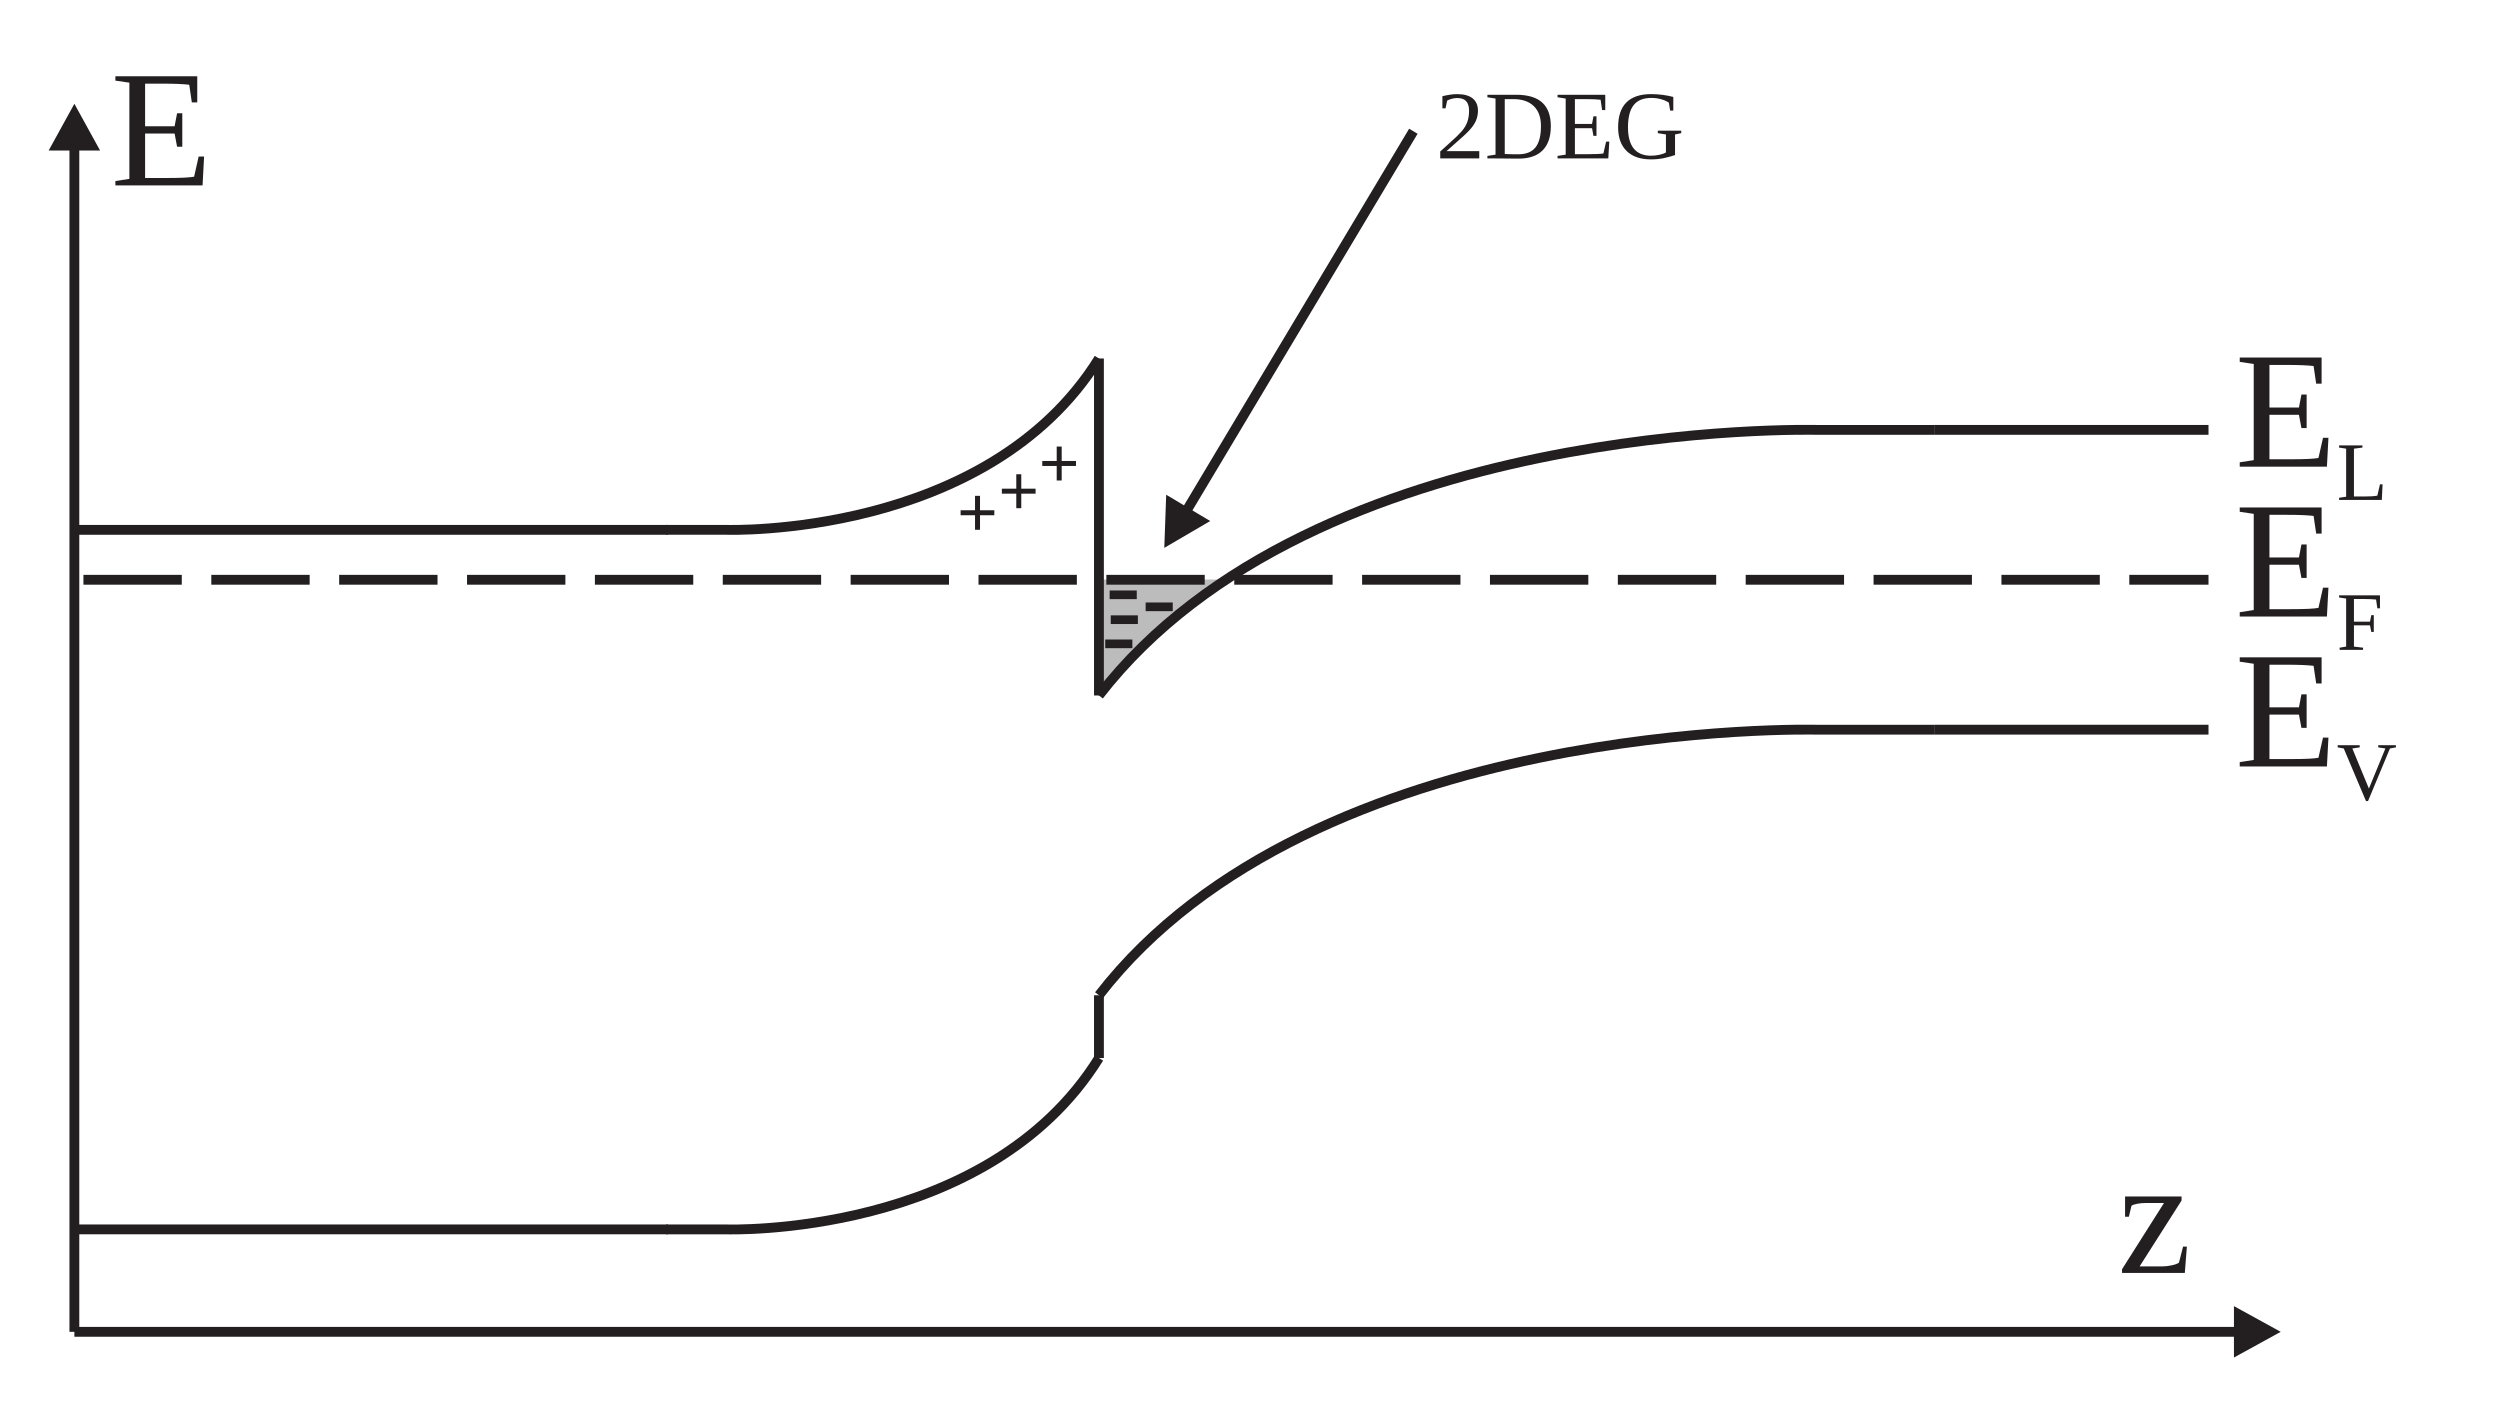
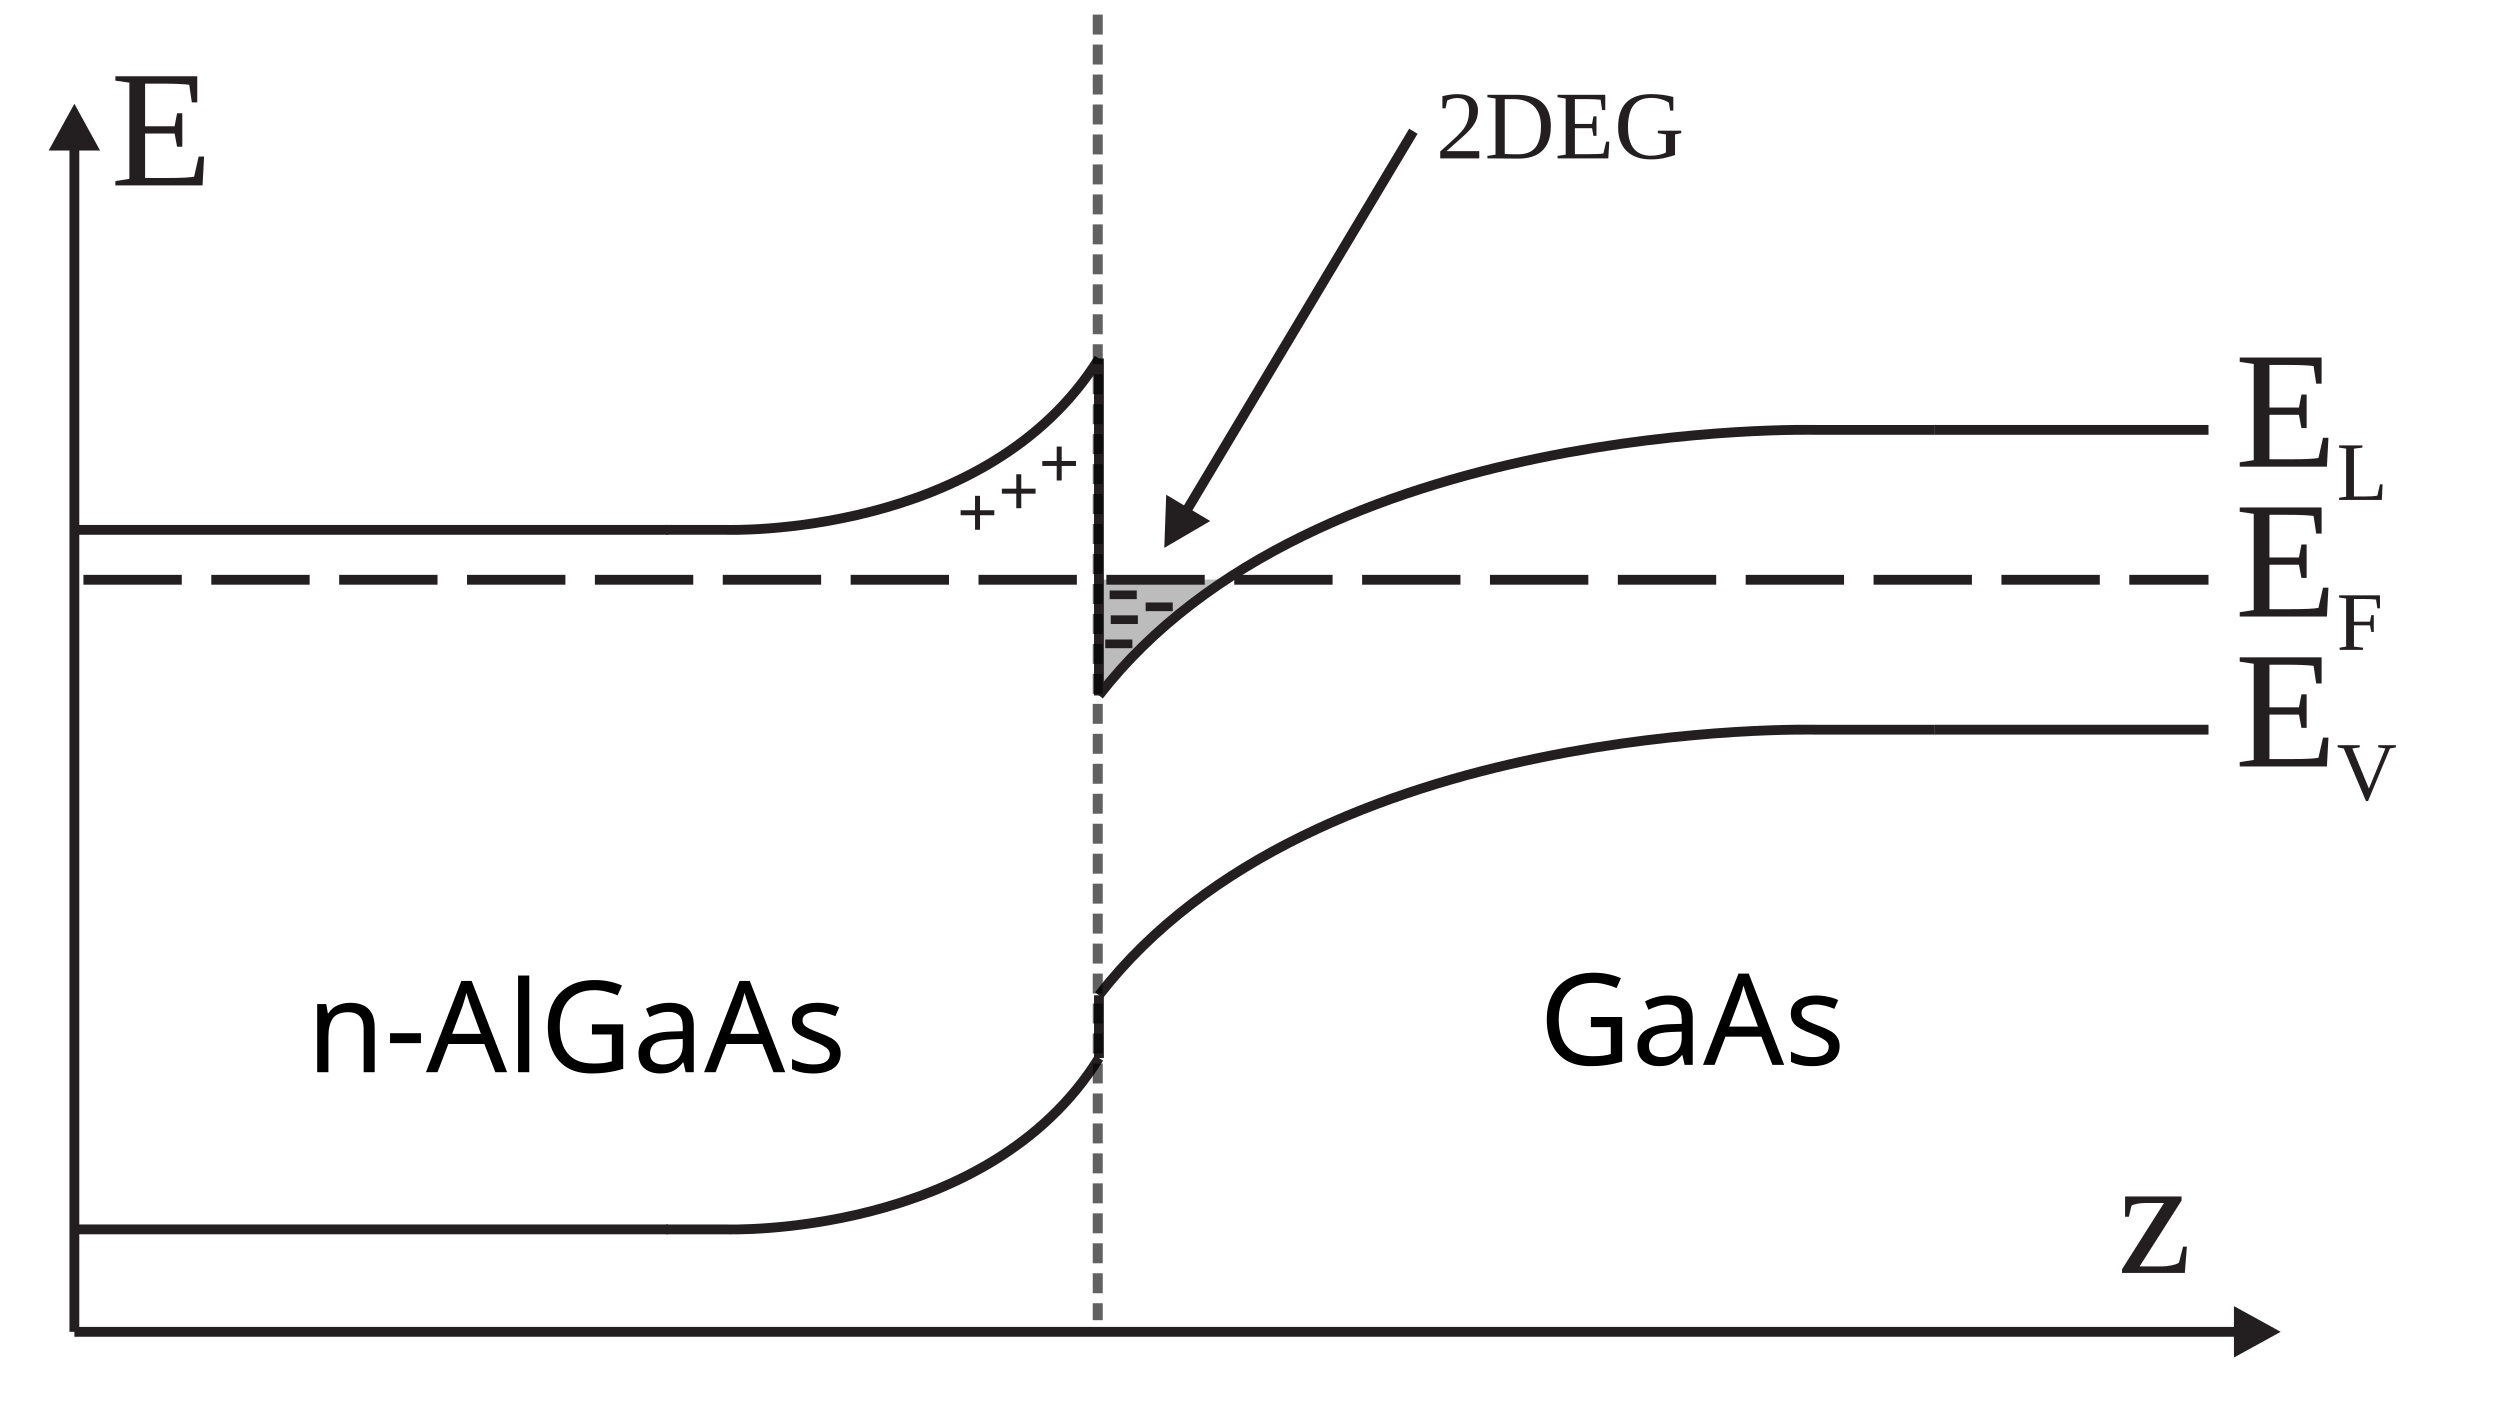
<svg xmlns="http://www.w3.org/2000/svg" version="1.1" id="svg2" xml:space="preserve" width="288.194" height="163.961" viewBox="0 0 288.194 163.961">
  <defs id="defs6">
    <clipPath clipPathUnits="userSpaceOnUse" id="clipPath24">
      <path d="M 0,0 H 383 V 618 H 0 Z" id="path22" />
    </clipPath>
    <clipPath clipPathUnits="userSpaceOnUse" id="clipPath1083">
      <rect style="fill:none;fill-opacity:0.772;stroke:#000000;stroke-width:0.751;stroke-linecap:butt;stroke-miterlimit:4;stroke-dasharray:none;stroke-dashoffset:0;stroke-opacity:1" id="rect1085" width="249.411" height="136.372" x="-8.046" y="-122.367" transform="scale(1,-1)" />
    </clipPath>
    <clipPath clipPathUnits="userSpaceOnUse" id="clipPath1089">
      <rect style="fill:none;fill-opacity:0.772;stroke:#000000;stroke-width:0.751;stroke-linecap:butt;stroke-miterlimit:4;stroke-dasharray:none;stroke-dashoffset:0;stroke-opacity:1" id="rect1091" width="216.145" height="122.971" x="12.922" y="-117.795" transform="scale(1,-1)" />
    </clipPath>
  </defs>
  <g id="g10" transform="matrix(1.333333,0,0,-1.333333,-260.2362,616.1166)">
    <g id="g12" transform="translate(182.255,344.292)" clip-path="url(#clipPath1089)">
      <g id="g14" transform="scale(0.6)">
        <g id="g16">
          <g id="g18">
            <g id="g20" clip-path="url(#clipPath24)">
              <g id="g26" transform="scale(0.1)">
                <path d="m 1798.91,1128.14 h 183.3 c -68.99,-45.48 -131.81,-100.49 -183.3,-167.05 v 167.05" style="fill:#bdbcbc;fill-opacity:1;fill-rule:evenodd;stroke:none" id="path28" />
                <path d="M 335.594,3287.81 H 3397.76" style="fill:none;stroke:#231f20;stroke-width:14.173;stroke-linecap:butt;stroke-linejoin:miter;stroke-miterlimit:22.926;stroke-dasharray:141.732, 42.52;stroke-dashoffset:0;stroke-opacity:1" id="path30" />
                <path d="M 322.539,2204.13 V 3912.2" style="fill:none;stroke:#231f20;stroke-width:14.173;stroke-linecap:butt;stroke-linejoin:miter;stroke-miterlimit:22.926;stroke-dasharray:none;stroke-opacity:1" id="path32" />
                <path d="m 285.488,3906.36 37.051,67.35 37.047,-67.35 h -74.098" style="fill:#231f20;fill-opacity:1;fill-rule:evenodd;stroke:none" id="path34" />
                <g id="g36" transform="scale(10)">
                  <text transform="matrix(1,0,0,-1,37.4766,385.614)" style="font-variant:normal;font-weight:normal;font-size:23.999px;font-family:'Times New Roman';-inkscape-font-specification:TimesNewRomanPSMT;writing-mode:lr-tb;fill:#231f20;fill-opacity:1;fill-rule:nonzero;stroke:none" id="text40">
                    <tspan x="0" y="0" id="tspan38">E</tspan>
                  </text>
                </g>
                <path d="M 322.531,2204.13 H 3440.26" style="fill:none;stroke:#231f20;stroke-width:14.173;stroke-linecap:butt;stroke-linejoin:miter;stroke-miterlimit:22.926;stroke-dasharray:none;stroke-opacity:1" id="path42" />
                <path d="m 3434.42,2241.18 67.35,-37.05 -67.35,-37.04 v 74.09" style="fill:#231f20;fill-opacity:1;fill-rule:evenodd;stroke:none" id="path44" />
                <g id="g46" transform="scale(10)">
                  <text transform="matrix(1,0,0,-1,326.675,228.9)" style="font-variant:normal;font-weight:normal;font-size:23.999px;font-family:'Times New Roman';-inkscape-font-specification:TimesNewRomanPSMT;writing-mode:lr-tb;fill:#231f20;fill-opacity:1;fill-rule:nonzero;stroke:none" id="text50">
                    <tspan x="0" y="0" id="tspan48">z</tspan>
                  </text>
                </g>
                <path d="M 3397.76,3071.81 H 1866.68" style="fill:none;stroke:#231f20;stroke-width:14.173;stroke-linecap:butt;stroke-linejoin:miter;stroke-miterlimit:22.926;stroke-dasharray:none;stroke-opacity:1" id="path52" />
                <path d="M 3397.76,3503.82 H 1866.68" style="fill:none;stroke:#231f20;stroke-width:14.173;stroke-linecap:butt;stroke-linejoin:miter;stroke-miterlimit:22.926;stroke-dasharray:none;stroke-opacity:1" id="path54" />
                <path d="M 1866.68,2783.8 H 330.656" style="fill:none;stroke:#231f20;stroke-width:14.173;stroke-linecap:butt;stroke-linejoin:miter;stroke-miterlimit:22.926;stroke-dasharray:none;stroke-opacity:1" id="path56" />
                <path d="M 1866.68,3791.81 H 330.656" style="fill:none;stroke:#231f20;stroke-width:14.173;stroke-linecap:butt;stroke-linejoin:miter;stroke-miterlimit:22.926;stroke-dasharray:none;stroke-opacity:1" id="path58" />
                <path d="M 335.594,1127.82 H 3397.76" style="fill:none;stroke:#231f20;stroke-width:14.173;stroke-linecap:butt;stroke-linejoin:miter;stroke-miterlimit:22.926;stroke-dasharray:141.732, 42.52;stroke-dashoffset:0;stroke-opacity:1" id="path60" />
                <path d="M 322.539,44.133 V 1752.21" style="fill:none;stroke:#231f20;stroke-width:14.173;stroke-linecap:butt;stroke-linejoin:miter;stroke-miterlimit:22.926;stroke-dasharray:none;stroke-opacity:1" id="path62" />
                <path d="m 285.488,1746.37 37.051,67.35 37.047,-67.35 h -74.098" style="fill:#231f20;fill-opacity:1;fill-rule:evenodd;stroke:none" id="path64" />
                <path d="M 322.531,44.133 H 3440.26" style="fill:none;stroke:#231f20;stroke-width:14.173;stroke-linecap:butt;stroke-linejoin:miter;stroke-miterlimit:22.926;stroke-dasharray:none;stroke-opacity:1" id="path66" />
                <path d="M 3434.42,81.184 3501.77,44.133 3434.42,7.086 V 81.184" style="fill:#231f20;fill-opacity:1;fill-rule:evenodd;stroke:none" id="path68" />
                <g id="g70" transform="scale(10)">
                  <text transform="matrix(1,0,0,-1,326.675,12.9004)" style="font-variant:normal;font-weight:normal;font-size:23.999px;font-family:'Times New Roman';-inkscape-font-specification:TimesNewRomanPSMT;writing-mode:lr-tb;fill:#231f20;fill-opacity:1;fill-rule:nonzero;stroke:none" id="text74">
                    <tspan x="0" y="0" id="tspan72">z</tspan>
                  </text>
                </g>
                <path d="M 3397.76,911.813 H 3002.39" style="fill:none;stroke:#231f20;stroke-width:14.173;stroke-linecap:butt;stroke-linejoin:miter;stroke-miterlimit:22.926;stroke-dasharray:none;stroke-opacity:1" id="path76" />
                <path d="M 3397.76,1343.82 H 3002.39" style="fill:none;stroke:#231f20;stroke-width:14.173;stroke-linecap:butt;stroke-linejoin:miter;stroke-miterlimit:22.926;stroke-dasharray:none;stroke-opacity:1" id="path78" />
                <path d="M 1866.68,3791.81 V 3503.82" style="fill:none;stroke:#231f20;stroke-width:14.173;stroke-linecap:butt;stroke-linejoin:miter;stroke-miterlimit:22.926;stroke-dasharray:none;stroke-opacity:1" id="path80" />
                <path d="m 1866.68,2783.8 v 288.01" style="fill:none;stroke:#231f20;stroke-width:14.173;stroke-linecap:butt;stroke-linejoin:miter;stroke-miterlimit:22.926;stroke-dasharray:none;stroke-opacity:1" id="path82" />
                <g id="g84" transform="scale(10)">
                  <text transform="matrix(1,0,0,-1,343.589,323.484)" style="font-variant:normal;font-weight:normal;font-size:24px;font-family:'Times New Roman';-inkscape-font-specification:TimesNewRomanPSMT;writing-mode:lr-tb;fill:#231f20;fill-opacity:1;fill-rule:nonzero;stroke:none" id="text88">
                    <tspan x="0" y="0" id="tspan86">E</tspan>
                  </text>
                  <text transform="matrix(1,0,0,-1,358.2488,318.684)" style="font-variant:normal;font-weight:normal;font-size:12px;font-family:'Times New Roman';-inkscape-font-specification:TimesNewRomanPSMT;writing-mode:lr-tb;fill:#231f20;fill-opacity:1;fill-rule:nonzero;stroke:none" id="text92">
                    <tspan x="0" y="0" id="tspan90">F</tspan>
                  </text>
                  <text transform="matrix(1,0,0,-1,343.589,345.084)" style="font-variant:normal;font-weight:normal;font-size:24px;font-family:'Times New Roman';-inkscape-font-specification:TimesNewRomanPSMT;writing-mode:lr-tb;fill:#231f20;fill-opacity:1;fill-rule:nonzero;stroke:none" id="text96">
                    <tspan x="0" y="0" id="tspan94">E</tspan>
                  </text>
                  <text transform="matrix(1,0,0,-1,358.2488,340.284)" style="font-variant:normal;font-weight:normal;font-size:12px;font-family:'Times New Roman';-inkscape-font-specification:TimesNewRomanPSMT;writing-mode:lr-tb;fill:#231f20;fill-opacity:1;fill-rule:nonzero;stroke:none" id="text100">
                    <tspan x="0" y="0" id="tspan98">L</tspan>
                  </text>
                  <text transform="matrix(1,0,0,-1,343.589,301.884)" style="font-variant:normal;font-weight:normal;font-size:24px;font-family:'Times New Roman';-inkscape-font-specification:TimesNewRomanPSMT;writing-mode:lr-tb;fill:#231f20;fill-opacity:1;fill-rule:nonzero;stroke:none" id="text104">
                    <tspan x="0" y="0" id="tspan102">E</tspan>
                  </text>
                  <text transform="matrix(1,0,0,-1,358.2488,297.084)" style="font-variant:normal;font-weight:normal;font-size:12px;font-family:'Times New Roman';-inkscape-font-specification:TimesNewRomanPSMT;writing-mode:lr-tb;fill:#231f20;fill-opacity:1;fill-rule:nonzero;stroke:none" id="text108">
                    <tspan x="0" y="0" id="tspan106">V</tspan>
                  </text>
                  <text transform="matrix(1,0,0,-1,343.589,107.484)" style="font-variant:normal;font-weight:normal;font-size:24px;font-family:'Times New Roman';-inkscape-font-specification:TimesNewRomanPSMT;writing-mode:lr-tb;fill:#231f20;fill-opacity:1;fill-rule:nonzero;stroke:none" id="text112">
                    <tspan x="0" y="0" id="tspan110">E</tspan>
                  </text>
                  <text transform="matrix(1,0,0,-1,358.2488,102.6844)" style="font-variant:normal;font-weight:normal;font-size:12px;font-family:'Times New Roman';-inkscape-font-specification:TimesNewRomanPSMT;writing-mode:lr-tb;fill:#231f20;fill-opacity:1;fill-rule:nonzero;stroke:none" id="text116">
                    <tspan x="0" y="0" id="tspan114">F</tspan>
                  </text>
                  <text transform="matrix(1,0,0,-1,343.589,129.084)" style="font-variant:normal;font-weight:normal;font-size:24px;font-family:'Times New Roman';-inkscape-font-specification:TimesNewRomanPSMT;writing-mode:lr-tb;fill:#231f20;fill-opacity:1;fill-rule:nonzero;stroke:none" id="text120">
                    <tspan x="0" y="0" id="tspan118">E</tspan>
                  </text>
                  <text transform="matrix(1,0,0,-1,358.2488,124.2844)" style="font-variant:normal;font-weight:normal;font-size:12px;font-family:'Times New Roman';-inkscape-font-specification:TimesNewRomanPSMT;writing-mode:lr-tb;fill:#231f20;fill-opacity:1;fill-rule:nonzero;stroke:none" id="text124">
                    <tspan x="0" y="0" id="tspan122">L</tspan>
                  </text>
                  <text transform="matrix(1,0,0,-1,343.589,85.88398)" style="font-variant:normal;font-weight:normal;font-size:24px;font-family:'Times New Roman';-inkscape-font-specification:TimesNewRomanPSMT;writing-mode:lr-tb;fill:#231f20;fill-opacity:1;fill-rule:nonzero;stroke:none" id="text128">
                    <tspan x="0" y="0" id="tspan126">E</tspan>
                  </text>
                  <text transform="matrix(1,0,0,-1,358.2488,81.08437)" style="font-variant:normal;font-weight:normal;font-size:12px;font-family:'Times New Roman';-inkscape-font-specification:TimesNewRomanPSMT;writing-mode:lr-tb;fill:#231f20;fill-opacity:1;fill-rule:nonzero;stroke:none" id="text132">
                    <tspan x="0" y="0" id="tspan130">V</tspan>
                  </text>
                </g>
                <path d="m 1798.91,961.09 c 310.88,401.88 1034.8,382.68 1034.8,382.68 h 168.68 -168.68" style="fill:none;stroke:#231f20;stroke-width:14.173;stroke-linecap:butt;stroke-linejoin:miter;stroke-miterlimit:22.926;stroke-dasharray:none;stroke-opacity:1" id="path134" />
                <g id="g136" transform="scale(10)">
                  <text transform="matrix(1,0,0,-1,37.4766,169.615)" style="font-variant:normal;font-weight:normal;font-size:23.999px;font-family:'Times New Roman';-inkscape-font-specification:TimesNewRomanPSMT;writing-mode:lr-tb;fill:#231f20;fill-opacity:1;fill-rule:nonzero;stroke:none" id="text140">
                    <tspan x="0" y="0" id="tspan138">E</tspan>
                  </text>
                </g>
                <path d="M 1177.73,191.758 H 322.539" style="fill:none;stroke:#231f20;stroke-width:14.173;stroke-linecap:butt;stroke-linejoin:miter;stroke-miterlimit:22.926;stroke-dasharray:none;stroke-opacity:1" id="path142" />
                <path d="M 1177.73,1199.76 H 322.539" style="fill:none;stroke:#231f20;stroke-width:14.173;stroke-linecap:butt;stroke-linejoin:miter;stroke-miterlimit:22.926;stroke-dasharray:none;stroke-opacity:1" id="path144" />
                <path d="m 1175.29,1199.77 h 87.4 c 0,0 375.12,-12.39 536.22,246.92" style="fill:none;stroke:#231f20;stroke-width:14.173;stroke-linecap:butt;stroke-linejoin:miter;stroke-miterlimit:22.926;stroke-dasharray:none;stroke-opacity:1" id="path146" />
                <path d="m 1175.29,191.719 h 87.4 c 0,0 375.12,-12.391 536.22,246.945" style="fill:none;stroke:#231f20;stroke-width:14.173;stroke-linecap:butt;stroke-linejoin:miter;stroke-miterlimit:22.926;stroke-dasharray:none;stroke-opacity:1" id="path148" />
                <path d="m 1798.91,961.09 v 485.6" style="fill:none;stroke:#231f20;stroke-width:14.173;stroke-linecap:butt;stroke-linejoin:miter;stroke-miterlimit:22.926;stroke-dasharray:none;stroke-opacity:1" id="path150" />
                <path d="m 1798.91,438.664 v 90.441" style="fill:none;stroke:#231f20;stroke-width:14.173;stroke-linecap:butt;stroke-linejoin:miter;stroke-miterlimit:22.926;stroke-dasharray:none;stroke-opacity:1" id="path152" />
                <g id="g154" transform="scale(10)">
                  <text transform="matrix(1,0,0,-1,159.473,119.112)" style="font-variant:normal;font-weight:normal;font-size:10px;font-family:Arial;-inkscape-font-specification:ArialMT;writing-mode:lr-tb;fill:#231f20;fill-opacity:1;fill-rule:nonzero;stroke:none" id="text162">
                    <tspan x="0" y="0" id="tspan156">+</tspan>
                    <tspan x="5.946" y="-3.107" id="tspan158">+</tspan>
                    <tspan x="11.768" y="-7.102" id="tspan160">+</tspan>
                  </text>
                </g>
                <path d="m 1798.91,529.086 c 310.88,401.883 1034.8,382.684 1034.8,382.684 h 168.68 -168.68" style="fill:none;stroke:#231f20;stroke-width:14.173;stroke-linecap:butt;stroke-linejoin:miter;stroke-miterlimit:22.926;stroke-dasharray:none;stroke-opacity:1" id="path164" />
                <g id="g166" transform="scale(10)">
                  <text transform="matrix(1,0,0,-1,180.715,106.366)" style="font-variant:normal;font-weight:normal;font-size:15.999px;font-family:Arial;-inkscape-font-specification:ArialMT;writing-mode:lr-tb;fill:#231f20;fill-opacity:1;fill-rule:nonzero;stroke:none" id="text176">
                    <tspan x="0" y="0" id="tspan168">-</tspan>
                    <tspan x="5.186" y="1.73" id="tspan170">-</tspan>
                    <tspan x="0.161" y="3.584" id="tspan172">-</tspan>
                    <tspan x="-0.633" y="7.064" id="tspan174">-</tspan>
                  </text>
                </g>
                <path d="M 2251.97,1774.14 1924.54,1226.43" style="fill:none;stroke:#231f20;stroke-width:14.173;stroke-linecap:butt;stroke-linejoin:miter;stroke-miterlimit:22.926;stroke-dasharray:none;stroke-opacity:1" id="path178" />
                <path d="m 1959.22,1212.47 -66.14,-38.67 2.75,76.57 63.39,-37.9" style="fill:#231f20;fill-opacity:1;fill-rule:evenodd;stroke:none" id="path180" />
                <g id="g182" transform="scale(10)">
                  <text transform="matrix(1,0,0,-1,228.46,173.498)" style="font-variant:normal;font-weight:normal;font-size:14px;font-family:'Times New Roman';-inkscape-font-specification:TimesNewRomanPSMT;writing-mode:lr-tb;fill:#231f20;fill-opacity:1;fill-rule:nonzero;stroke:none" id="text186">
                    <tspan x="0 7 17.107 25.661" y="0" id="tspan184">2DEG</tspan>
                  </text>
                </g>
                <path d="M 1866.68,4292.13 H 3410.82 V 5379.47 H 1866.68 Z" style="fill:none;stroke:#231f20;stroke-width:2.16;stroke-linecap:butt;stroke-linejoin:miter;stroke-miterlimit:22.926;stroke-dasharray:none;stroke-opacity:1" id="path188" />
                <path d="m 322.539,4292.13 h 1544.14 V 5379.47 H 322.539 Z" style="fill:none;stroke:#231f20;stroke-width:2.16;stroke-linecap:butt;stroke-linejoin:miter;stroke-miterlimit:22.926;stroke-dasharray:none;stroke-opacity:1" id="path190" />
                <path d="m 322.539,5379.47 387.832,551.94" style="fill:none;stroke:#231f20;stroke-width:2.16;stroke-linecap:butt;stroke-linejoin:miter;stroke-miterlimit:22.926;stroke-dasharray:none;stroke-opacity:1" id="path192" />
                <path d="M 322.539,4292.13 V 6000.19" style="fill:none;stroke:#231f20;stroke-width:14.173;stroke-linecap:butt;stroke-linejoin:miter;stroke-miterlimit:22.926;stroke-dasharray:none;stroke-opacity:1" id="path194" />
                <path d="m 285.488,5994.35 37.051,67.35 37.047,-67.35 h -74.098" style="fill:#231f20;fill-opacity:1;fill-rule:evenodd;stroke:none" id="path196" />
                <path d="M 322.531,4292.13 H 3760.3" style="fill:none;stroke:#231f20;stroke-width:14.173;stroke-linecap:butt;stroke-linejoin:miter;stroke-miterlimit:22.926;stroke-dasharray:none;stroke-opacity:1" id="path198" />
                <path d="m 3754.47,4329.18 67.35,-37.05 -67.35,-37.05 v 74.1" style="fill:#231f20;fill-opacity:1;fill-rule:evenodd;stroke:none" id="path200" />
                <path d="m 322.539,4299.45 207.785,295.74" style="fill:none;stroke:#231f20;stroke-width:14.173;stroke-linecap:butt;stroke-linejoin:miter;stroke-miterlimit:22.926;stroke-dasharray:none;stroke-opacity:1" id="path202" />
                <path d="m 496.711,4611.68 68.91,33.75 -8.391,-76.27 -60.519,42.52" style="fill:#231f20;fill-opacity:1;fill-rule:evenodd;stroke:none" id="path204" />
                <g id="g206" transform="scale(10)">
                  <text transform="matrix(1,0,0,-1,364.373,440.325)" style="font-variant:normal;font-weight:normal;font-size:23.999px;font-family:'Times New Roman';-inkscape-font-specification:TimesNewRomanPSMT;writing-mode:lr-tb;fill:#231f20;fill-opacity:1;fill-rule:nonzero;stroke:none" id="text216">
                    <tspan x="0" y="0" id="tspan208">z</tspan>
                    <tspan x="-326.897" y="-146.888" id="tspan210">x</tspan>
                    <tspan x="-304.572" y="-13.576" id="tspan212">y</tspan>
                    <tspan x="-305.803 -293.804 -285.812 -268.484 -261.812 -244.485 -233.829 -216.501 -130.049 -112.722 -102.066 -84.738" y="-49.063" id="tspan214">n-AlGaAsGaAs</tspan>
                  </text>
                </g>
                <path d="M 1866.68,5379.47 V 4292.13" style="fill:none;stroke:#d3d2d2;stroke-width:28.347;stroke-linecap:butt;stroke-linejoin:miter;stroke-miterlimit:22.926;stroke-dasharray:none;stroke-opacity:1" id="path218" />
                <path d="m 1866.68,5379.47 387.82,551.94" style="fill:none;stroke:#231f20;stroke-width:2.16;stroke-linecap:butt;stroke-linejoin:miter;stroke-miterlimit:22.926;stroke-dasharray:none;stroke-opacity:1" id="path220" />
                <path d="m 3410.82,5379.47 387.82,551.94" style="fill:none;stroke:#231f20;stroke-width:2.16;stroke-linecap:butt;stroke-linejoin:miter;stroke-miterlimit:22.926;stroke-dasharray:none;stroke-opacity:1" id="path222" />
                <path d="m 3410.82,4292.13 387.82,551.94" style="fill:none;stroke:#231f20;stroke-width:2.16;stroke-linecap:butt;stroke-linejoin:miter;stroke-miterlimit:22.926;stroke-dasharray:none;stroke-opacity:1" id="path224" />
                <g id="g226" transform="scale(10)">
                  <text transform="matrix(1,0,0,-1,0.288281,600.652)" style="font-variant:normal;font-weight:normal;font-size:24px;font-family:'Times New Roman';-inkscape-font-specification:TimesNewRomanPSMT;writing-mode:lr-tb;fill:#231f20;fill-opacity:1;fill-rule:nonzero;stroke:none" id="text234">
                    <tspan x="0 10.656" y="0" id="tspan228">a)</tspan>
                    <tspan x="0 12" y="201.6" id="tspan230">b)</tspan>
                    <tspan x="0 10.656" y="424.8" id="tspan232">c)</tspan>
                  </text>
                </g>
              </g>
            </g>
          </g>
        </g>
      </g>
      <g id="g236" transform="translate(-182.255,-344.292)">
        <text transform="matrix(1,0,0,-1,154.908,314.495)" style="font-variant:normal;font-size:10.909px;font-family:'Nimbus Roman';-inkscape-font-specification:NimbusRomNo9L-Regu;writing-mode:lr-tb;fill:#000000;fill-opacity:1;fill-rule:nonzero;stroke:none" id="text242">
          <tspan x="0 7.876 13.331 18.785 21.818 24.851 30.305 35.76 41.215 49.396 54.851 60.611 68.487 73.331 76.964 82.418 86.051 94.538 99.382 102.415 105.447 110.902 119.084 124.538 129.382 135.742 143.018 147.862 153.316 158.771 164.226 169.069 174.524 177.557 185.127 188.16 196.342 201.186 204.218 209.673 214.517 220.877 228.753 233.597 236.629 241.473 245.106 250.56 254.804 257.837 261.469 266.924 272.378 275.411 280.866" y="0" id="tspan238">Abbildung4:DeformationderBandkanteineinerHeterostruktur</tspan>
          <tspan x="-37.08 -34.047 -29.204 -23.749 -20.716 -14.651 -9.807 -4.964 0.491 8.171 13.015 18.469 22.102 27.556 33.011 36.044 41.607 45.24 53.542 61.407 66.862" y="33.246" id="tspan240">taktfächeabrupt.InAbb</tspan>
        </text>
        <text transform="matrix(1,0,0,-1,227.23,281.249)" style="font-variant:normal;font-weight:normal;font-size:10.909px;font-family:CMMI10;-inkscape-font-specification:CMMI10;writing-mode:lr-tb;fill:#000000;fill-opacity:1;fill-rule:nonzero;stroke:none" id="text246">
          <tspan x="0" y="0" id="tspan244">.</tspan>
        </text>
        <text transform="matrix(1,0,0,-1,233.098,281.249)" style="font-variant:normal;font-size:10.909px;font-family:'Nimbus Roman';-inkscape-font-specification:NimbusRomNo9L-Regu;writing-mode:lr-tb;fill:#000000;fill-opacity:1;fill-rule:nonzero;stroke:none" id="text274">
          <tspan x="0 8.291 13.135 19.604 27.48 32.935 36.567 42.022 49.713 55.167 58.8 64.255 69.709 72.742 75.775 80.618 84.251 87.284 92.127 99.207 107.084 110.116 117.993 122.836 130.713 137.793 143.084 147.927 151.56 159.436 164.28 169.735 175.189 180.033 183.066 188.629 192.262 200.553 206.007 210.851 222.175 226.418 231.873 234.906 239.749" y="0" id="tspan248">4c)wurden-dotiertesAlGaAsverwendet.Indemskiz-</tspan>
          <tspan x="-115.27 -110.426 -107.394 -102.55 -98.917 -95.885 -91.041 -83.437 -77.535 -72.692 -69.659 -64.477 -60.234 -57.201 -51.746 -44.143 -38.688 -35.655 -28.663 -20.786 -15.332 -9.877 -5.034 -2.001 3.454 7.086 11.93 14.963 20.417 28.894 35.886 41.341 46.796 55.283 60.737 66.192 71.036 78.639 81.672 92.308 97.763 102.607 106.85 111.694 120.181 123.214 128.057 135.661 143.537 146.57 154.447 159.29 167.167 171.41 175.043 182.919 186.552 189.585 193.828 196.861 201.705 204.738 209.919 215.21 220.054 223.687 226.719 231.563 234.596 237.628 240.661" y="13.549" id="tspan250">ziertenFallsinddieDonatoratomehomogenimgesamtenAlGaAs-Kristallverteilt.</tspan>
          <tspan x="-115.27 -107.394 -101.939 -98.306 -92.852 -89.219 -83.765 -78.31 -70.39 -64.935 -60.092 -53.994 -48.539 -43.084 -40.052 -35.208 -31.575 -27.332 -22.488 -17.034 -14.001 -9.157 -3.703 -0.67 2.363 7.206 12.661 17.505 25.425 30.268 35.723 40.566 49.054 52.087 56.33 61.174 66.628 71.472 79.392 85.457 90.912 93.945 98.788 104.243 107.276 110.308 115.152 118.185 125.494 130.948 135.792 141.901 147.356 152.199 155.232 160.687 165.53 173.45 183.148 187.992 191.025 195.868 199.501 202.534 207.378 210.41 213.443 218.287 226.207 231.498 236.341 239.756" y="27.099" id="tspan252">AufgrundderunterschiedlichenchemischenPotentialederbeidenMaterialienver-</tspan>
          <tspan x="-115.27 -111.026 -106.183 -100.728 -97.695 -92.852 -87.397 -82.554 -74.863 -70.619 -67.586 -62.743 -55.052 -47.175 -41.721 -36.266 -31.423 -28.39 -22.935 -19.303 -14.459 -11.426 -6.583 -1.128 1.905 5.537 10.992 16.446 21.29 28.97 32.003 39.694 45.148 49.992 57.683 64.959 69.803 73.436 78.279 81.312 86.156 93.847 99.301 104.145 110.625 118.501 123.345 131.221 137.69 143.145 148.599 156.29 161.745 164.778 171.858 179.134 183.978 189.432 194.887 200.341 205.185 210.639 213.672 218.516 226.207 231.498 236.341 239.756" y="40.648" id="tspan254">schiebensichDonatorelektronenindenBereichdesGaAsunddieBandkantenver-</tspan>
          <tspan x="-115.27 -109.815 -106.783 -102.103 -96.648 -91.805 -83.208 -78.965 -75.932 -71.088 -62.492 -57.648 -52.194 -49.161 -44.917 -39.463 -35.83 -30.986 -26.143 -20.688 -15.844 -10.39 -1.783 1.25 9.846 15.301 20.145 26.919 34.796 39.639 45.094 53.079 58.534 63.377 70.152 78.028 81.661 86.505 91.959 96.803 102.868 107.712 112.556 118.01 122.854 128.734 135.999 140.843 147.028 152.483 157.327 164.101 168.345 173.188 176.221 181.676 185.919 188.952 194.298 199.752 205.207 209.45 212.483 216.727 219.759 224.603 230.058 233.09 237.934" y="54.197" id="tspan256">biegensichentsprechendinderNähederGrenzfäche.Beiderselbstkonsistenten</tspan>
          <tspan x="-115.27 -108.605 -103.15 -98.906 -93.452 -87.997 -79.706 -74.252 -71.219 -66.375 -62.132 -57.288 -50.197 -44.132 -40.499 -35.044 -29.59 -26.557 -21.714 -13.226 -6.146 -3.114 1.13 7.01 11.854 20.145 25.599 30.443 35.286 40.13 45.585 48.617 53.461 58.916 64.49 69.945 74.788 79.032 86.112 93.988 97.021 104.897 109.741 117.617 124.697 129.541 132.574 138.028 145.719 151.174 154.807 160.261 165.716 170.559 174.192 181.872 189.148 193.992 199.447 204.901 207.934 213.388 218.232 223.578 231.268 236.112 239.145" y="67.746" id="tspan258">LösungdiesesProblemsistzubeachten,dassAlGaAseinegrößereBandlückeals</tspan>
          <tspan x="-115.27 -107.394 -102.55 -94.674 -88.106 -82.652 -77.808 -73.565 -70.532 -67.499 -62.655 -57.299 -51.844 -46.39 -38.601 -33.146 -30.114 -22.946 -16.881 -12.037 -8.404 0.083 3.116 7.959 13.414 18.257 21.694 27.148 30.181 37.348 40.381 48.17 56.047 59.068 66.945 71.788 79.665 86.243 91.087 96.541 100.174 105.628 109.261 114.716 120.17 127.948 133.403 138.247 144.203 149.657 153.29 161.167 166.621 169.654 172.687 177.53 181.163 186.618 192.072 199.861 205.316 210.77 216.727 222.181 227.636 232.479 237.934" y="81.295" id="tspan260">GaAsbesitztunddieFermienergieinAlGaAsaufgrunddern-Dotierungnurknapp</tspan>
          <tspan x="-115.27 -109.815 -104.361 -101.328 -96.485 -92.852 -87.397 -82.554 -79.521 -70.455 -65.001 -60.157 -52.914 -46.248 -41.404 -38.372 -35.339 -29.884 -24.43 -18.975 -14.732 -9.277 -4.434 1.021 6.476 11.93 16.774 22.228 25.261 33.726 36.759 39.792 44.472 49.927 52.959 59.297 66.574 71.417 78.061 83.516 88.359 93.203 96.236 101.69 107.145 111.988 115.021 119.865 127.108 134.985 140.439 143.472 146.505 151.348 154.981 160.436 165.89 174.956 180.41 185.254 189.498 192.53 195.563 200.407 207.061 212.516 217.359 225.214 231.879 236.723 239.756" y="94.845" id="tspan262">unterhalbderLeitungsbandkanteliegt.BeigeeigneterDotierungbesitztdasLei-</tspan>
          <tspan x="-115.27 -112.237 -106.783 -101.328 -95.874 -91.63 -86.175 -81.332 -75.877 -67.423 -62.579 -57.124 -50.492 -45.037 -40.194 -33.561 -25.684 -20.841 -12.964 -8.721 -5.088 0.977 5.821 8.854 11.886 19.73 25.185 30.028 36.661 44.156 49.61 55.065 58.097 62.941 68.396 71.428 77.494 82.337 87.181 92.636 100.49 105.334 108.367 113.821 118.665 127.119 131.363 136.207 141.661 148.294 152.537 157.381 162.836 171.323 176.167 179.199 184.043 192.498 197.952 201.585 206.428 209.461 214.305 219.148 224.603 227.636 233.09 237.934" y="108.394" id="tspan264">tungsbandaufderGaAs-SeitederKontaktfächeeinensehrschmalendreieckigen</tspan>
          <tspan x="-115.27 -109.205 -103.75 -100.717 -95.874 -90.419 -87.386 -84.354 -79.51 -76.477 -73.445 -67.99 -62.535 -58.903 -52.848 -47.394 -42.55 -38.306 -34.063 -29.219 -20.426 -10.728 -7.695 -2.241 0.792 9.279 14.734 26.548 32.003 37.457 40.49 45.334 48.966 54.421 59.265 62.297 71.079 76.534 81.377 88.348 94.414 99.257 102.89 111.377 114.399 119.243 124.697 129.541 132.977 138.432 141.465 149.647 152.679 155.712 160.392 165.847 168.879 174.934 182.81 185.843 194.014 199.468 204.312 209.767 214.61 220.065 228.247 234.912 239.756" y="121.943" id="tspan266">Potentialtopf,dessenMinimumunterhalbderFermienergieliegt.DiegenaueLa-</tspan>
          <tspan x="-115.27 -109.815 -102.288 -96.834 -91.99 -85.063 -78.997 -73.543 -70.51 -65.666 -60.212 -57.179 -54.146 -49.303 -46.27 -43.237 -37.783 -32.328 -28.695 -23.852 -16.935 -9.059 -6.026 -2.394 5.745 11.199 16.043 21.497 26.341 32.057 37.294 42.748 50.887 56.341 61.185 67.49 75.367 80.821 85.065 90.519 95.363 100.817 106.272 111.727 117.181 125.319 130.774 135.617 141.934 149.81 153.443 156.476 160.719 168.596 173.439 176.472 179.505 184.348 189.803 193.436 198.89 204.345 209.799 212.832 215.865 221.319 229.458 234.912 239.756" y="135.492" id="tspan268">gedesPotentialtopfeswirddabeivonderAusdehnungderOrtswellenfunktionder</tspan>
          <tspan x="-115.27 -108.605 -105.572 -100.728 -95.274 -92.241 -88.608 -83.154 -77.699 -72.855 -63.812 -58.357 -52.903 -43.859 -38.404 -33.561 -29.928 -25.084 -16.041 -6.615 -1.772 3.072 8.526 12.77 17.614 20.537 28.414 31.446 35.079 40.534 45.988 51.443 60.487 65.941 70.785 75.028 78.061 81.094 89.57 98.057 101.09 107.407 117.268 120.301 125.145 130.599 133.632 136.665 145.708 148.741 152.985 159.607 165.061 168.094 172.938 176.57 182.025 186.868 189.901 196.218 201.672 206.516 210.759 218.592 227.636 235.512 238.545" y="149.041" id="tspan270">ElektronenundderenWechselwirkungbestimmt.Wichtigisthierbei,dass–wie</tspan>
          <tspan x="58.603 64.058" y="189.616" id="tspan272">10</tspan>
        </text>
      </g>
    </g>
+     <path style="fill:none;stroke:#000000;stroke-width:0.864;stroke-linecap:butt;stroke-linejoin:miter;stroke-miterlimit:4;stroke-dasharray:1.727, 0.864;stroke-dashoffset:0;stroke-opacity:0.621" d="M 290.086,460.826 V 347.945" id="path948" />
+     <text xml:space="preserve" style="font-style:normal;font-weight:normal;font-size:11px;line-height:1.25;font-family:sans-serif;letter-spacing:0px;word-spacing:0px;fill:#000000;fill-opacity:1;stroke:none;stroke-width:0.75" x="221.663" y="-369.386" id="text952" transform="scale(1,-1)">
+       <tspan id="tspan950" x="221.663" y="-369.386" style="stroke-width:0.75">n-AlGaAs</tspan>
+     </text>
+     <text xml:space="preserve" style="font-style:normal;font-weight:normal;font-size:11px;line-height:1.25;font-family:sans-serif;letter-spacing:0px;word-spacing:0px;fill:#000000;fill-opacity:1;stroke:none;stroke-width:0.75" x="328.238" y="-370.017" id="text956" transform="scale(1,-1)">
+       <tspan id="tspan954" x="328.238" y="-370.017" style="stroke-width:0.75">GaAs</tspan>
+     </text>
  </g>
</svg>
